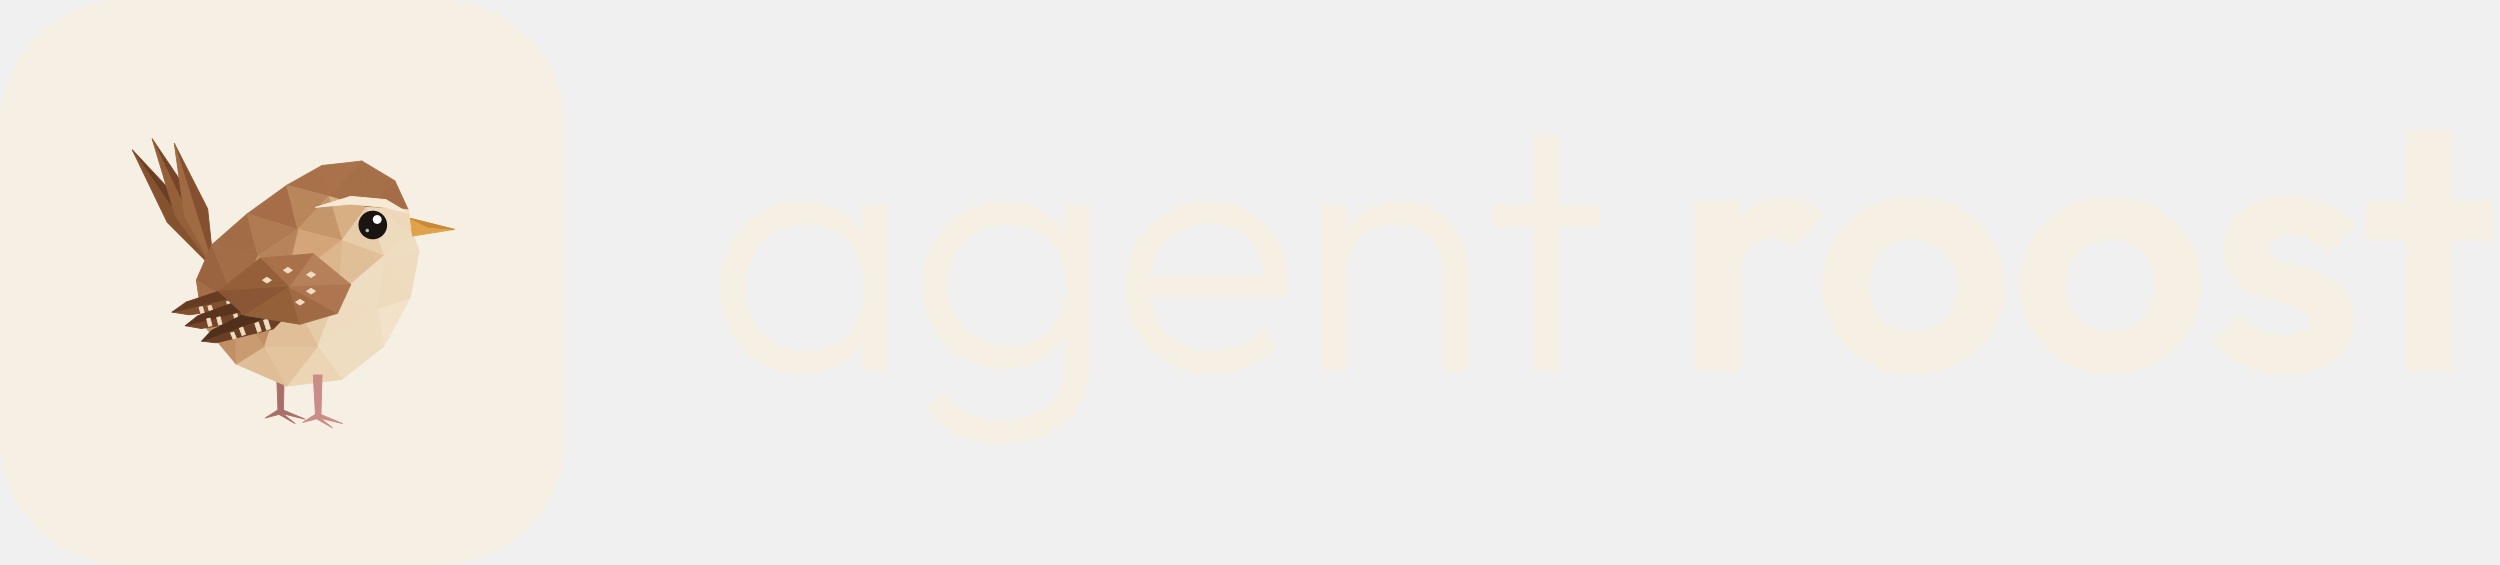
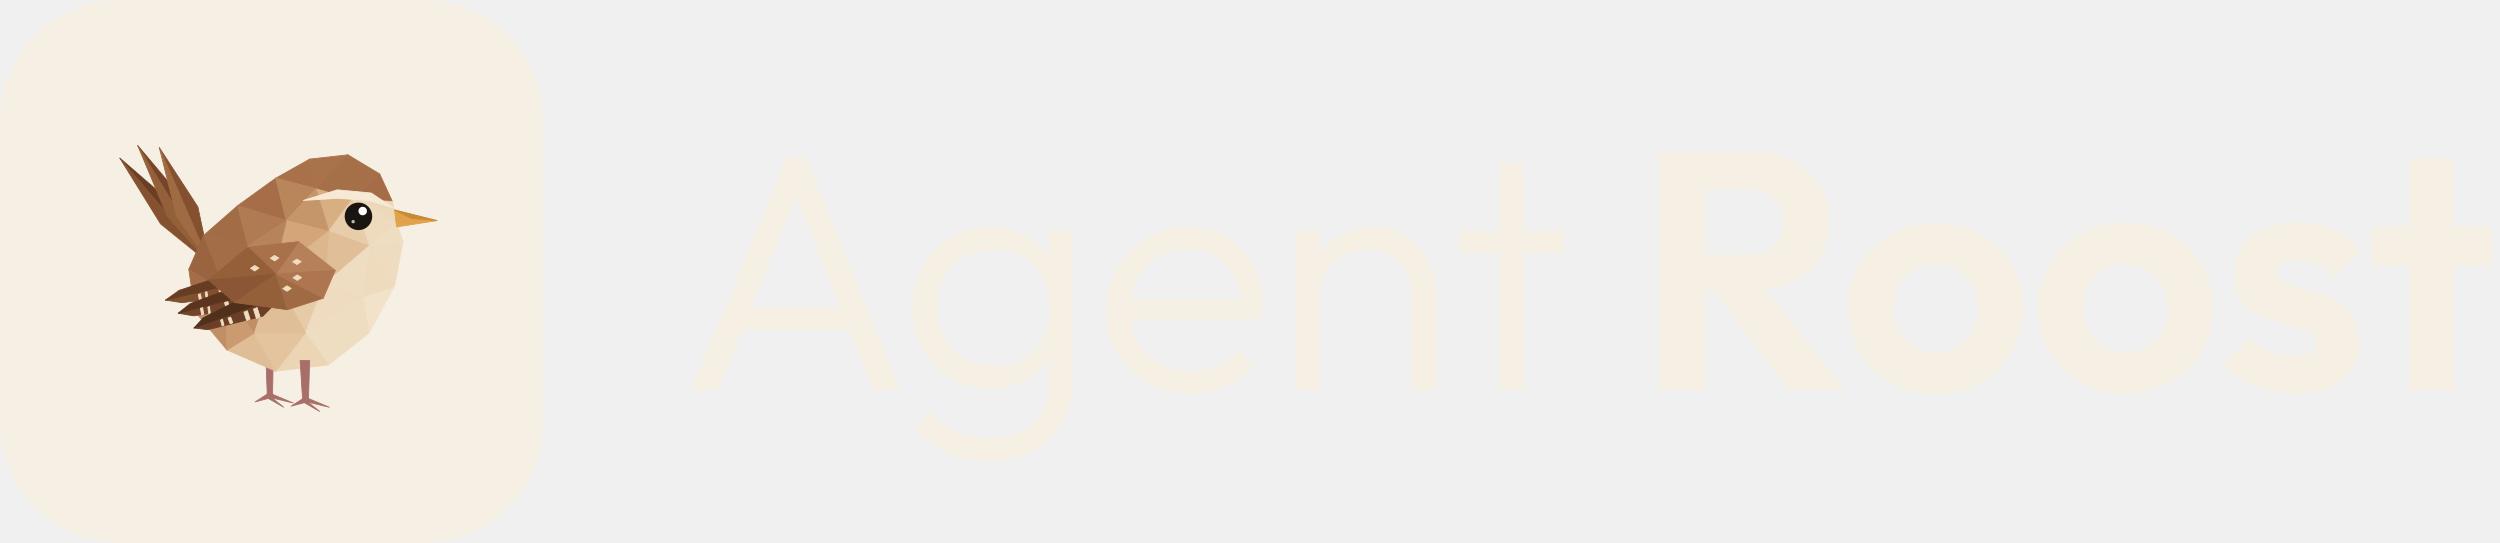
- <svg xmlns="http://www.w3.org/2000/svg" width="425" height="96" viewBox="0 0 425 96">
+ <svg xmlns="http://www.w3.org/2000/svg" width="442" height="96" viewBox="0 0 442 96">
  <defs />
  <g transform="translate(0 0)">
    <g>
      <g transform="scale(0.1875)">
        <defs>
          <clipPath id="icorner">
            <rect width="512" height="512" rx="113" />
          </clipPath>
        </defs>
        <g clip-path="url(#icorner)">
          <rect width="512" height="512" fill="#F6F0E4" />
-           <g>
-             <path id="path1" fill="#6a3e24" stroke="#6a3e24" stroke-width="0.8" stroke-linejoin="round" d="M 194 244 L 169.774 189.182 L 120 136 Z" />
-             <path id="path2" fill="#84522f" stroke="#84522f" stroke-width="0.8" stroke-linejoin="round" d="M 194 244 L 120 136 L 151.626 201.618 Z" />
-             <path id="path3" fill="#764529" stroke="#764529" stroke-width="0.8" stroke-linejoin="round" d="M 194 244 L 178.738 186.184 L 138 126 Z" />
-             <path id="path4" fill="#93603a" stroke="#93603a" stroke-width="0.8" stroke-linejoin="round" d="M 194 244 L 138 126 L 158.862 195.616 Z" />
-             <path id="path5" fill="#84502f" stroke="#84502f" stroke-width="0.8" stroke-linejoin="round" d="M 194 244 L 188.289 189.388 L 158 130 Z" />
-             <path id="path6" fill="#a06a42" stroke="#a06a42" stroke-width="0.8" stroke-linejoin="round" d="M 194 244 L 158 130 L 167.311 196.012 Z" />
-             <path id="path7" fill="#a86f69" stroke="#a86f69" stroke-width="0.8" stroke-linejoin="round" d="M 250 318 L 258 318 L 257 372 L 252 372 Z" />
-             <path id="path8" fill="#a86f69" stroke="#a86f69" stroke-width="0.8" stroke-linejoin="round" d="M 252.5 370 L 276.5 380 L 255.5 375 Z" />
-             <path id="path9" fill="#a86f69" stroke="#a86f69" stroke-width="0.8" stroke-linejoin="round" d="M 252.5 372 L 267.5 384 L 253.5 376 Z" />
-             <path id="path10" fill="#a86f69" stroke="#a86f69" stroke-width="0.8" stroke-linejoin="round" d="M 254.5 370 L 240.5 379 L 255.5 375 Z" />
-             <path id="path11" fill="#a46d47" stroke="#a46d47" stroke-width="0.8" stroke-linejoin="round" d="M 370 190 L 358 164 L 332 188 Z" />
-             <path id="path12" fill="#a56f48" stroke="#a56f48" stroke-width="0.8" stroke-linejoin="round" d="M 358 164 L 328 146 L 332 188 Z" />
-             <path id="path13" fill="#edd8b9" stroke="#edd8b9" stroke-width="0.8" stroke-linejoin="round" d="M 370 190 L 374 210 L 332 188 Z" />
-             <path id="path14" fill="#a9724b" stroke="#a9724b" stroke-width="0.8" stroke-linejoin="round" d="M 328 146 L 292 150 L 298 178 Z" />
-             <path id="path15" fill="#a56f48" stroke="#a56f48" stroke-width="0.8" stroke-linejoin="round" d="M 328 146 L 332 188 L 298 178 Z" />
-             <path id="path16" fill="#a8714a" stroke="#a8714a" stroke-width="0.8" stroke-linejoin="round" d="M 292 150 L 260 168 L 298 178 Z" />
-             <path id="path17" fill="#efdcc0" stroke="#efdcc0" stroke-width="0.8" stroke-linejoin="round" d="M 372 270 L 380 228 L 348 232 Z" />
-             <path id="path18" fill="#efddc1" stroke="#efddc1" stroke-width="0.8" stroke-linejoin="round" d="M 380 228 L 374 210 L 348 232 Z" />
-             <path id="path19" fill="#eedabc" stroke="#eedabc" stroke-width="0.8" stroke-linejoin="round" d="M 374 210 L 332 188 L 348 232 Z" />
-             <path id="path20" fill="#d8ae83" stroke="#d8ae83" stroke-width="0.8" stroke-linejoin="round" d="M 332 188 L 298 178 L 310 218 Z" />
-             <path id="path21" fill="#e8cdab" stroke="#e8cdab" stroke-width="0.8" stroke-linejoin="round" d="M 332 188 L 348 232 L 310 218 Z" />
-             <path id="path22" fill="#a56e48" stroke="#a56e48" stroke-width="0.8" stroke-linejoin="round" d="M 260 168 L 224 194 L 270 208 Z" />
-             <path id="path23" fill="#b9865c" stroke="#b9865c" stroke-width="0.8" stroke-linejoin="round" d="M 260 168 L 298 178 L 270 208 Z" />
-             <path id="path24" fill="#c6966b" stroke="#c6966b" stroke-width="0.8" stroke-linejoin="round" d="M 298 178 L 310 218 L 270 208 Z" />
-             <path id="path25" fill="#a26c46" stroke="#a26c46" stroke-width="0.8" stroke-linejoin="round" d="M 224 194 L 192 222 L 234 232 Z" />
-             <path id="path26" fill="#b07a52" stroke="#b07a52" stroke-width="0.8" stroke-linejoin="round" d="M 224 194 L 270 208 L 234 232 Z" />
-             <path id="path27" fill="#9a6440" stroke="#9a6440" stroke-width="0.8" stroke-linejoin="round" d="M 192 222 L 178 254 L 214 276 Z" />
-             <path id="path28" fill="#a36d47" stroke="#a36d47" stroke-width="0.8" stroke-linejoin="round" d="M 192 222 L 234 232 L 214 276 Z" />
-             <path id="path29" fill="#a36d47" stroke="#a36d47" stroke-width="0.8" stroke-linejoin="round" d="M 178 254 L 184 294 L 214 276 Z" />
-             <path id="path30" fill="#c18f65" stroke="#c18f65" stroke-width="0.8" stroke-linejoin="round" d="M 184 294 L 214 330 L 214 276 Z" />
-             <path id="path31" fill="#d3a578" stroke="#d3a578" stroke-width="0.8" stroke-linejoin="round" d="M 310 218 L 270 208 L 258 258 Z" />
-             <path id="path32" fill="#b7835a" stroke="#b7835a" stroke-width="0.8" stroke-linejoin="round" d="M 270 208 L 234 232 L 258 258 Z" />
-             <path id="path33" fill="#c19065" stroke="#c19065" stroke-width="0.8" stroke-linejoin="round" d="M 234 232 L 214 276 L 258 258 Z" />
-             <path id="path34" fill="#e0be98" stroke="#e0be98" stroke-width="0.8" stroke-linejoin="round" d="M 348 232 L 310 218 L 306 268 Z" />
-             <path id="path35" fill="#dcb68d" stroke="#dcb68d" stroke-width="0.8" stroke-linejoin="round" d="M 310 218 L 258 258 L 306 268 Z" />
-             <path id="path36" fill="#f2e2ca" stroke="#f2e2ca" stroke-width="0.8" stroke-linejoin="round" d="M 348 314 L 372 270 L 342 280 Z" />
-             <path id="path37" fill="#eedbbe" stroke="#eedbbe" stroke-width="0.8" stroke-linejoin="round" d="M 372 270 L 348 232 L 342 280 Z" />
-             <path id="path38" fill="#efddc1" stroke="#efddc1" stroke-width="0.8" stroke-linejoin="round" d="M 348 232 L 306 268 L 342 280 Z" />
-             <path id="path39" fill="#efddc1" stroke="#efddc1" stroke-width="0.8" stroke-linejoin="round" d="M 310 344 L 348 314 L 288 314 Z" />
-             <path id="path40" fill="#ebd5b4" stroke="#ebd5b4" stroke-width="0.8" stroke-linejoin="round" d="M 260 350 L 310 344 L 288 314 Z" />
-             <path id="path41" fill="#e6cba8" stroke="#e6cba8" stroke-width="0.8" stroke-linejoin="round" d="M 258 258 L 306 268 L 288 314 Z" />
-             <path id="path42" fill="#efdbbf" stroke="#efdbbf" stroke-width="0.8" stroke-linejoin="round" d="M 306 268 L 342 280 L 288 314 Z" />
-             <path id="path43" fill="#efddc2" stroke="#efddc2" stroke-width="0.8" stroke-linejoin="round" d="M 348 314 L 342 280 L 288 314 Z" />
-             <path id="path44" fill="#dfbd96" stroke="#dfbd96" stroke-width="0.8" stroke-linejoin="round" d="M 214 330 L 260 350 L 240 314 Z" />
-             <path id="path45" fill="#e3c49f" stroke="#e3c49f" stroke-width="0.8" stroke-linejoin="round" d="M 260 350 L 288 314 L 240 314 Z" />
-             <path id="path46" fill="#ca9b70" stroke="#ca9b70" stroke-width="0.8" stroke-linejoin="round" d="M 214 330 L 214 276 L 240 314 Z" />
-             <path id="path47" fill="#c18f65" stroke="#c18f65" stroke-width="0.8" stroke-linejoin="round" d="M 214 276 L 258 258 L 240 314 Z" />
-             <path id="path48" fill="#e0be98" stroke="#e0be98" stroke-width="0.8" stroke-linejoin="round" d="M 258 258 L 288 314 L 240 314 Z" />
-             <path id="path49" fill="#80502f" stroke="#80502f" stroke-width="0.8" stroke-linejoin="round" d="M 292 237 L 237.958 275.979 L 171.779 285.439 L 156 283 L 300 249 Z" />
-             <path id="path50" fill="#663c22" stroke="#663c22" stroke-width="0.8" stroke-linejoin="round" d="M 300 249 L 156 283 L 169.021 273.761 L 232.442 252.621 L 308 261 Z" />
-             <path id="path51" fill="#f0dcc0" stroke="#f0dcc0" stroke-width="0.8" stroke-linejoin="round" d="M 241.03 280.185 L 239.422 273.372 L 236.308 274.108 L 237.916 280.92 Z" />
-             <path id="path52" fill="#f0dcc0" stroke="#f0dcc0" stroke-width="0.8" stroke-linejoin="round" d="M 217.11 277.305 L 215.502 270.492 L 212.388 271.228 L 213.996 278.04 Z" />
-             <path id="path53" fill="#f0dcc0" stroke="#f0dcc0" stroke-width="0.8" stroke-linejoin="round" d="M 210.19 279.425 L 208.582 272.612 L 205.467 273.348 L 207.076 280.16 Z" />
-             <path id="Path-copy-4" fill="#f0dcc0" stroke="#f0dcc0" stroke-width="0.8" stroke-linejoin="round" d="M 193.19 282.56 L 191.582 277 L 188.467 277.6 L 190.076 283.16 Z" />
-             <path id="Path-copy-5" fill="#f0dcc0" stroke="#f0dcc0" stroke-width="0.8" stroke-linejoin="round" d="M 185.19 283.56 L 183.582 278 L 180.467 278.6 L 182.076 284.16 Z" />
-             <path id="path54" fill="#74452a" stroke="#74452a" stroke-width="0.8" stroke-linejoin="round" d="M 290.116 251.324 L 242.116 288.601 L 182.467 297.823 L 168.044 295.354 L 297.259 261.953 Z" />
-             <path id="path55" fill="#5a341d" stroke="#5a341d" stroke-width="0.8" stroke-linejoin="round" d="M 297.259 261.953 L 168.044 295.354 L 179.464 286.205 L 236.109 265.365 L 304.402 272.582 Z" />
-             <path id="path56" fill="#f0dcc0" stroke="#f0dcc0" stroke-width="0.8" stroke-linejoin="round" d="M 245.393 291.977 L 243.085 285.369 L 240.064 286.424 L 242.372 293.032 Z" />
-             <path id="path57" fill="#f0dcc0" stroke="#f0dcc0" stroke-width="0.8" stroke-linejoin="round" d="M 224.713 288.897 L 222.405 282.289 L 219.384 283.344 L 221.692 289.952 Z" />
-             <path id="path58" fill="#f0dcc0" stroke="#f0dcc0" stroke-width="0.8" stroke-linejoin="round" d="M 216.59 291.182 L 214.838 284.405 L 211.74 285.206 L 213.492 291.983 Z" />
-             <path id="Path-copy-2" fill="#f0dcc0" stroke="#f0dcc0" stroke-width="0.8" stroke-linejoin="round" d="M 201.31 293.925 L 199.558 287.147 L 196.46 287.948 L 198.212 294.725 Z" />
-             <path id="Path-copy-3" fill="#f0dcc0" stroke="#f0dcc0" stroke-width="0.8" stroke-linejoin="round" d="M 192.176 295.171 L 190.424 288.394 L 187.325 289.195 L 189.077 295.972 Z" />
-             <path id="path59" fill="#6a3f25" stroke="#6a3f25" stroke-width="0.8" stroke-linejoin="round" d="M 285.238 259.665 L 247.739 298.188 L 195.997 310.842 L 182.887 309.275 L 293.263 268.643 Z" />
-             <path id="path60" fill="#50301b" stroke="#50301b" stroke-width="0.8" stroke-linejoin="round" d="M 293.263 268.643 L 182.887 309.275 L 191.852 299.581 L 239.448 275.666 L 301.288 277.62 Z" />
-             <path id="path61" fill="#f0dcc0" stroke="#f0dcc0" stroke-width="0.8" stroke-linejoin="round" d="M 245.222 297.855 L 242.447 289 L 239 290.49 L 241.775 299.345 Z" />
-             <path id="path62" fill="#f0dcc0" stroke="#f0dcc0" stroke-width="0.8" stroke-linejoin="round" d="M 236.834 299.956 L 234.232 292 L 231 293.339 L 233.603 301.295 Z" />
-             <path id="path63" fill="#f0dcc0" stroke="#f0dcc0" stroke-width="0.8" stroke-linejoin="round" d="M 222.506 303.108 L 220.088 296.539 L 217.085 297.645 L 219.503 304.214 Z" />
-             <path id="Path-copy" fill="#f0dcc0" stroke="#f0dcc0" stroke-width="0.8" stroke-linejoin="round" d="M 214.209 306.472 L 211.885 301 L 209 301.921 L 211.323 307.393 Z" />
-             <path id="path64" fill="#b5805a" stroke="#b5805a" stroke-width="0.8" stroke-linejoin="round" d="M 318 258 L 284 230 L 262 260 Z" />
-             <path id="path65" fill="#a8714a" stroke="#a8714a" stroke-width="0.8" stroke-linejoin="round" d="M 284 230 L 236 234 L 262 260 Z" />
-             <path id="path66" fill="#956039" stroke="#956039" stroke-width="0.8" stroke-linejoin="round" d="M 236 234 L 198 264 L 262 260 Z" />
-             <path id="path67" fill="#8a5636" stroke="#8a5636" stroke-width="0.8" stroke-linejoin="round" d="M 198 264 L 222 286 L 262 260 Z" />
-             <path id="path68" fill="#94603a" stroke="#94603a" stroke-width="0.8" stroke-linejoin="round" d="M 222 286 L 272 294 L 262 260 Z" />
-             <path id="path69" fill="#a06a44" stroke="#a06a44" stroke-width="0.8" stroke-linejoin="round" d="M 272 294 L 306 284 L 262 260 Z" />
-             <path id="path70" fill="#ad7650" stroke="#ad7650" stroke-width="0.8" stroke-linejoin="round" d="M 306 284 L 318 258 L 262 260 Z" />
-             <path id="path71" fill="#f0dcc0" stroke="#f0dcc0" stroke-width="0.8" stroke-linejoin="round" d="M 268 274 L 272 271.4 L 276 274 L 272 276.6 Z" />
-             <path id="path72" fill="#f0dcc0" stroke="#f0dcc0" stroke-width="0.8" stroke-linejoin="round" d="M 278 264 L 282 261.4 L 286 264 L 282 266.6 Z" />
-             <path id="path73" fill="#f0dcc0" stroke="#f0dcc0" stroke-width="0.8" stroke-linejoin="round" d="M 278 249 L 282 246.4 L 286 249 L 282 251.6 Z" />
-             <path id="path74" fill="#f0dcc0" stroke="#f0dcc0" stroke-width="0.8" stroke-linejoin="round" d="M 257 245 L 261 242.4 L 265 245 L 261 247.6 Z" />
-             <path id="path75" fill="#f0dcc0" stroke="#f0dcc0" stroke-width="0.8" stroke-linejoin="round" d="M 238 254 L 242 251.4 L 246 254 L 242 256.6 Z" />
-             <path id="path76" fill="#e0a24a" stroke="#e0a24a" stroke-width="0.8" stroke-linejoin="round" d="M 372 198 L 412 208 L 374 214 Z" />
-             <path id="path77" fill="#c98a38" stroke="#c98a38" stroke-width="0.8" stroke-linejoin="round" d="M 372 198 L 412 208 L 388 206 Z" />
-             <path id="path78" fill="#f6ead6" stroke="#f6ead6" stroke-width="0.8" stroke-linejoin="round" d="M 370 193 L 350 181 L 318 178 L 286 188 L 318 185 L 348 188 Z" />
-             <path id="path79" fill="#1b1512" stroke="none" d="M 351 204 C 351 211.18 345.18 217 338 217 C 330.82 217 325 211.18 325 204 C 325 196.82 330.82 191 338 191 C 345.18 191 351 196.82 351 204 Z" />
-             <path id="path80" fill="#ffffff" stroke="none" d="M 346 199 C 346 201.209 344.209 203 342 203 C 339.791 203 338 201.209 338 199 C 338 196.791 339.791 195 342 195 C 344.209 195 346 196.791 346 199 Z" />
-             <path id="path81" fill="#ffffff" stroke="none" opacity="0.7" d="M 334.6 209 C 334.6 209.884 333.884 210.6 333 210.6 C 332.116 210.6 331.4 209.884 331.4 209 C 331.4 208.116 332.116 207.4 333 207.4 C 333.884 207.4 334.6 208.116 334.6 209 Z" />
-             <path id="path82" fill="#c98c86" stroke="#c98c86" stroke-width="0.8" stroke-linejoin="round" d="M 284 340 L 292 340 L 291 376 L 286 376 Z" />
-             <path id="path83" fill="#c98c86" stroke="#c98c86" stroke-width="0.8" stroke-linejoin="round" d="M 286.5 374 L 310.5 384 L 289.5 379 Z" />
-             <path id="path84" fill="#c98c86" stroke="#c98c86" stroke-width="0.8" stroke-linejoin="round" d="M 286.5 376 L 301.5 388 L 287.5 380 Z" />
-             <path id="path85" fill="#c98c86" stroke="#c98c86" stroke-width="0.8" stroke-linejoin="round" d="M 288.5 374 L 274.5 383 L 289.5 379 Z" />
+           <g id="Group">
+             <g id="g1">
+               <path id="path1" fill="#6a3e24" stroke="#6a3e24" stroke-width="0.8" stroke-linejoin="round" d="M 197.992 248.788 L 168.143 196.818 L 113.058 149.157 Z" />
+               <path id="path2" fill="#84522f" stroke="#84522f" stroke-width="0.8" stroke-linejoin="round" d="M 197.992 248.788 L 113.058 149.157 L 151.401 211.09 Z" />
+               <path id="path3" fill="#764529" stroke="#764529" stroke-width="0.8" stroke-linejoin="round" d="M 197.992 248.788 L 176.742 192.894 L 129.909 137.322 Z" />
+               <path id="path4" fill="#93603a" stroke="#93603a" stroke-width="0.8" stroke-linejoin="round" d="M 197.992 248.788 L 129.909 137.322 L 157.967 204.362 Z" />
+               <path id="path5" fill="#84502f" stroke="#84502f" stroke-width="0.8" stroke-linejoin="round" d="M 197.992 248.788 L 186.577 195.077 L 150.218 139.199 Z" />
+               <path id="path6" fill="#a06a42" stroke="#a06a42" stroke-width="0.8" stroke-linejoin="round" d="M 197.992 248.788 L 150.218 139.199 L 166.41 203.869 Z" />
+             </g>
+             <g id="g2">
+               <path id="path7" fill="#a86f69" stroke="#a86f69" stroke-width="0.8" stroke-linejoin="round" d="M 250 318 L 258 318 L 257 372 L 252 372 Z" />
+               <path id="path8" fill="#a86f69" stroke="#a86f69" stroke-width="0.8" stroke-linejoin="round" d="M 252.5 370 L 276.5 380 L 255.5 375 Z" />
+               <path id="path9" fill="#a86f69" stroke="#a86f69" stroke-width="0.8" stroke-linejoin="round" d="M 252.5 372 L 267.5 384 L 253.5 376 Z" />
+               <path id="path10" fill="#a86f69" stroke="#a86f69" stroke-width="0.8" stroke-linejoin="round" d="M 254.5 370 L 240.5 379 L 255.5 375 Z" />
+             </g>
+             <g id="g3">
+               <path id="path11" fill="#a46d47" stroke="#a46d47" stroke-width="0.8" stroke-linejoin="round" d="M 370 190 L 358 164 L 332 188 Z" />
+               <path id="path12" fill="#a56f48" stroke="#a56f48" stroke-width="0.8" stroke-linejoin="round" d="M 358 164 L 328 146 L 332 188 Z" />
+               <path id="path13" fill="#edd8b9" stroke="#edd8b9" stroke-width="0.8" stroke-linejoin="round" d="M 370 190 L 374 210 L 332 188 Z" />
+               <path id="path14" fill="#a9724b" stroke="#a9724b" stroke-width="0.8" stroke-linejoin="round" d="M 328 146 L 292 150 L 298 178 Z" />
+               <path id="path15" fill="#a56f48" stroke="#a56f48" stroke-width="0.8" stroke-linejoin="round" d="M 328 146 L 332 188 L 298 178 Z" />
+               <path id="path16" fill="#a8714a" stroke="#a8714a" stroke-width="0.8" stroke-linejoin="round" d="M 292 150 L 260 168 L 298 178 Z" />
+               <path id="path17" fill="#efdcc0" stroke="#efdcc0" stroke-width="0.8" stroke-linejoin="round" d="M 372 270 L 380 228 L 348 232 Z" />
+               <path id="path18" fill="#efddc1" stroke="#efddc1" stroke-width="0.8" stroke-linejoin="round" d="M 380 228 L 374 210 L 348 232 Z" />
+               <path id="path19" fill="#eedabc" stroke="#eedabc" stroke-width="0.8" stroke-linejoin="round" d="M 374 210 L 332 188 L 348 232 Z" />
+               <path id="path20" fill="#d8ae83" stroke="#d8ae83" stroke-width="0.8" stroke-linejoin="round" d="M 332 188 L 298 178 L 310 218 Z" />
+               <path id="path21" fill="#e8cdab" stroke="#e8cdab" stroke-width="0.8" stroke-linejoin="round" d="M 332 188 L 348 232 L 310 218 Z" />
+               <path id="path22" fill="#a56e48" stroke="#a56e48" stroke-width="0.8" stroke-linejoin="round" d="M 260 168 L 224 194 L 270 208 Z" />
+               <path id="path23" fill="#b9865c" stroke="#b9865c" stroke-width="0.8" stroke-linejoin="round" d="M 260 168 L 298 178 L 270 208 Z" />
+               <path id="path24" fill="#c6966b" stroke="#c6966b" stroke-width="0.8" stroke-linejoin="round" d="M 298 178 L 310 218 L 270 208 Z" />
+               <path id="path25" fill="#a26c46" stroke="#a26c46" stroke-width="0.8" stroke-linejoin="round" d="M 224 194 L 192 222 L 234 232 Z" />
+               <path id="path26" fill="#b07a52" stroke="#b07a52" stroke-width="0.8" stroke-linejoin="round" d="M 224 194 L 270 208 L 234 232 Z" />
+               <path id="path27" fill="#9a6440" stroke="#9a6440" stroke-width="0.8" stroke-linejoin="round" d="M 192 222 L 178 254 L 214 276 Z" />
+               <path id="path28" fill="#a36d47" stroke="#a36d47" stroke-width="0.8" stroke-linejoin="round" d="M 192 222 L 234 232 L 214 276 Z" />
+               <path id="path29" fill="#a36d47" stroke="#a36d47" stroke-width="0.8" stroke-linejoin="round" d="M 178 254 L 184 294 L 214 276 Z" />
+               <path id="path30" fill="#c18f65" stroke="#c18f65" stroke-width="0.8" stroke-linejoin="round" d="M 184 294 L 214 330 L 214 276 Z" />
+               <path id="path31" fill="#d3a578" stroke="#d3a578" stroke-width="0.8" stroke-linejoin="round" d="M 310 218 L 270 208 L 258 258 Z" />
+               <path id="path32" fill="#b7835a" stroke="#b7835a" stroke-width="0.8" stroke-linejoin="round" d="M 270 208 L 234 232 L 258 258 Z" />
+               <path id="path33" fill="#c19065" stroke="#c19065" stroke-width="0.8" stroke-linejoin="round" d="M 234 232 L 214 276 L 258 258 Z" />
+               <path id="path34" fill="#e0be98" stroke="#e0be98" stroke-width="0.8" stroke-linejoin="round" d="M 348 232 L 310 218 L 306 268 Z" />
+               <path id="path35" fill="#dcb68d" stroke="#dcb68d" stroke-width="0.8" stroke-linejoin="round" d="M 310 218 L 258 258 L 306 268 Z" />
+               <path id="path36" fill="#f2e2ca" stroke="#f2e2ca" stroke-width="0.8" stroke-linejoin="round" d="M 348 314 L 372 270 L 342 280 Z" />
+               <path id="path37" fill="#eedbbe" stroke="#eedbbe" stroke-width="0.8" stroke-linejoin="round" d="M 372 270 L 348 232 L 342 280 Z" />
+               <path id="path38" fill="#efddc1" stroke="#efddc1" stroke-width="0.8" stroke-linejoin="round" d="M 348 232 L 306 268 L 342 280 Z" />
+               <path id="path39" fill="#efddc1" stroke="#efddc1" stroke-width="0.8" stroke-linejoin="round" d="M 310 344 L 348 314 L 288 314 Z" />
+               <path id="path40" fill="#ebd5b4" stroke="#ebd5b4" stroke-width="0.8" stroke-linejoin="round" d="M 260 350 L 310 344 L 288 314 Z" />
+               <path id="path41" fill="#e6cba8" stroke="#e6cba8" stroke-width="0.8" stroke-linejoin="round" d="M 258 258 L 306 268 L 288 314 Z" />
+               <path id="path42" fill="#efdbbf" stroke="#efdbbf" stroke-width="0.8" stroke-linejoin="round" d="M 306 268 L 342 280 L 288 314 Z" />
+               <path id="path43" fill="#efddc2" stroke="#efddc2" stroke-width="0.8" stroke-linejoin="round" d="M 348 314 L 342 280 L 288 314 Z" />
+               <path id="path44" fill="#dfbd96" stroke="#dfbd96" stroke-width="0.8" stroke-linejoin="round" d="M 214 330 L 260 350 L 240 314 Z" />
+               <path id="path45" fill="#e3c49f" stroke="#e3c49f" stroke-width="0.8" stroke-linejoin="round" d="M 260 350 L 288 314 L 240 314 Z" />
+               <path id="path46" fill="#ca9b70" stroke="#ca9b70" stroke-width="0.8" stroke-linejoin="round" d="M 214 330 L 214 276 L 240 314 Z" />
+               <path id="path47" fill="#c18f65" stroke="#c18f65" stroke-width="0.8" stroke-linejoin="round" d="M 214 276 L 258 258 L 240 314 Z" />
+               <path id="path48" fill="#e0be98" stroke="#e0be98" stroke-width="0.8" stroke-linejoin="round" d="M 258 258 L 288 314 L 240 314 Z" />
+             </g>
+             <g id="g4">
+               <path id="path49" fill="#80502f" stroke="#80502f" stroke-width="0.8" stroke-linejoin="round" d="M 292 237 L 237.958 275.979 L 171.779 285.439 L 156 283 L 300 249 Z" />
+               <path id="path50" fill="#663c22" stroke="#663c22" stroke-width="0.8" stroke-linejoin="round" d="M 300 249 L 156 283 L 169.021 273.761 L 232.442 252.621 L 308 261 Z" />
+               <path id="path53" fill="#f0dcc0" stroke="#f0dcc0" stroke-width="0.8" stroke-linejoin="round" d="M 211.19 279.425 L 209.582 272.612 L 206.467 273.348 L 208.076 280.16 Z" />
+               <path id="Path-copy-4" fill="#f0dcc0" stroke="#f0dcc0" stroke-width="0.8" stroke-linejoin="round" d="M 196 280.56 L 195.137 275 L 193.467 275.6 L 194.33 281.16 Z" />
+               <path id="Path-copy-5" fill="#f0dcc0" stroke="#f0dcc0" stroke-width="0.8" stroke-linejoin="round" d="M 190 282.56 L 188.978 277 L 187 277.6 L 188.022 283.16 Z" />
+               <path id="path54" fill="#74452a" stroke="#74452a" stroke-width="0.8" stroke-linejoin="round" d="M 290.116 251.324 L 242.116 288.601 L 182.467 297.823 L 168.044 295.354 L 297.259 261.953 Z" />
+               <path id="path55" fill="#5a341d" stroke="#5a341d" stroke-width="0.8" stroke-linejoin="round" d="M 297.259 261.953 L 168.044 295.354 L 179.464 286.205 L 236.109 265.365 L 304.402 272.582 Z" />
+               <path id="path58" fill="#f0dcc0" stroke="#f0dcc0" stroke-width="0.8" stroke-linejoin="round" d="M 216.59 291.182 L 214.838 284.405 L 211.74 285.206 L 213.492 291.983 Z" />
+               <path id="Path-copy-2" fill="#f0dcc0" stroke="#f0dcc0" stroke-width="0.8" stroke-linejoin="round" d="M 198.31 295.015 L 197.476 289 L 196 289.711 L 196.835 295.725 Z" />
+               <path id="Path-copy-3" fill="#f0dcc0" stroke="#f0dcc0" stroke-width="0.8" stroke-linejoin="round" d="M 192.176 296.235 L 191.028 290 L 189 290.737 L 190.147 296.972 Z" />
+               <path id="path59" fill="#6a3f25" stroke="#6a3f25" stroke-width="0.8" stroke-linejoin="round" d="M 285.238 259.665 L 247.739 298.188 L 195.997 310.842 L 182.887 309.275 L 293.263 268.643 Z" />
+               <path id="path60" fill="#50301b" stroke="#50301b" stroke-width="0.8" stroke-linejoin="round" d="M 293.263 268.643 L 182.887 309.275 L 191.852 299.581 L 239.448 275.666 L 301.288 277.62 Z" />
+               <path id="path61" fill="#f0dcc0" stroke="#f0dcc0" stroke-width="0.8" stroke-linejoin="round" d="M 245.222 298.855 L 242.447 290 L 239 291.49 L 241.775 300.345 Z" />
+               <path id="path62" fill="#f0dcc0" stroke="#f0dcc0" stroke-width="0.8" stroke-linejoin="round" d="M 235.834 300.956 L 233.232 293 L 230 294.339 L 232.603 302.295 Z" />
+               <path id="path63" fill="#f0dcc0" stroke="#f0dcc0" stroke-width="0.8" stroke-linejoin="round" d="M 219.506 304.319 L 217.496 299 L 215 299.895 L 217.01 305.214 Z" />
+               <path id="Path-copy" fill="#f0dcc0" stroke="#f0dcc0" stroke-width="0.8" stroke-linejoin="round" d="M 211.209 306.472 L 209.777 301 L 208 301.921 L 209.431 307.393 Z" />
+             </g>
+             <g id="g5">
+               <path id="path64" fill="#b5805a" stroke="#b5805a" stroke-width="0.798" stroke-linejoin="round" d="M 316.098 254.913 L 281.458 227.867 L 260.293 258.361 Z" />
+               <path id="path65" fill="#a8714a" stroke="#a8714a" stroke-width="0.798" stroke-linejoin="round" d="M 281.458 227.867 L 233.684 233.102 L 260.293 258.361 Z" />
+               <path id="path66" fill="#956039" stroke="#956039" stroke-width="0.798" stroke-linejoin="round" d="M 233.684 233.102 L 196.559 264.012 L 260.293 258.361 Z" />
+               <path id="path67" fill="#8a5636" stroke="#8a5636" stroke-width="0.798" stroke-linejoin="round" d="M 196.559 264.012 L 221.069 285.333 L 260.293 258.361 Z" />
+               <path id="path68" fill="#94603a" stroke="#94603a" stroke-width="0.798" stroke-linejoin="round" d="M 221.069 285.333 L 271.15 292.015 L 260.293 258.361 Z" />
+               <path id="path69" fill="#a06a44" stroke="#a06a44" stroke-width="0.798" stroke-linejoin="round" d="M 271.15 292.015 L 304.804 281.159 L 260.293 258.361 Z" />
+               <path id="path70" fill="#ad7650" stroke="#ad7650" stroke-width="0.798" stroke-linejoin="round" d="M 304.804 281.159 L 316.098 254.913 L 260.293 258.361 Z" />
+               <path id="path71" fill="#f0dcc0" stroke="#f0dcc0" stroke-width="0.798" stroke-linejoin="round" d="M 266.641 272.17 L 270.563 269.473 L 274.62 271.962 L 270.698 274.66 Z" />
+               <path id="path72" fill="#f0dcc0" stroke="#f0dcc0" stroke-width="0.798" stroke-linejoin="round" d="M 276.356 261.936 L 280.278 259.239 L 284.336 261.728 L 280.413 264.426 Z" />
+               <path id="path73" fill="#f0dcc0" stroke="#f0dcc0" stroke-width="0.798" stroke-linejoin="round" d="M 275.967 246.974 L 279.889 244.277 L 283.946 246.767 L 280.024 249.464 Z" />
+               <path id="path74" fill="#f0dcc0" stroke="#f0dcc0" stroke-width="0.798" stroke-linejoin="round" d="M 254.916 243.529 L 258.839 240.832 L 262.896 243.322 L 258.974 246.019 Z" />
+               <path id="path75" fill="#f0dcc0" stroke="#f0dcc0" stroke-width="0.798" stroke-linejoin="round" d="M 236.198 252.999 L 240.121 250.302 L 244.178 252.792 L 240.255 255.489 Z" />
+             </g>
+             <g id="g6">
+               <path id="path76" fill="#e0a24a" stroke="#e0a24a" stroke-width="0.8" stroke-linejoin="round" d="M 372 198 L 412 208 L 374 214 Z" />
+               <path id="path77" fill="#c98a38" stroke="#c98a38" stroke-width="0.8" stroke-linejoin="round" d="M 372 198 L 412 208 L 388 206 Z" />
+             </g>
+             <path id="path78" fill="#f6ead6" stroke="#f6ead6" stroke-width="0.8" stroke-linejoin="round" d="M 371 196 L 350 182 L 318 179 L 286 189 L 318 187 L 348 189 Z" />
+             <g id="g7">
+               <path id="path79" fill="#1b1512" stroke="none" d="M 351 204 C 351 211.18 345.18 217 338 217 C 330.82 217 325 211.18 325 204 C 325 196.82 330.82 191 338 191 C 345.18 191 351 196.82 351 204 Z" />
+               <path id="path80" fill="#ffffff" stroke="none" d="M 346 199 C 346 201.209 344.209 203 342 203 C 339.791 203 338 201.209 338 199 C 338 196.791 339.791 195 342 195 C 344.209 195 346 196.791 346 199 Z" />
+               <path id="path81" fill="#ffffff" stroke="none" opacity="0.7" d="M 334.6 209 C 334.6 209.884 333.884 210.6 333 210.6 C 332.116 210.6 331.4 209.884 331.4 209 C 331.4 208.116 332.116 207.4 333 207.4 C 333.884 207.4 334.6 208.116 334.6 209 Z" />
+             </g>
+             <g id="Group-copy">
+               <path id="path51" fill="#a86f69" stroke="#a86f69" stroke-width="0.8" stroke-linejoin="round" d="M 283 340 L 292 340 L 290.875 376 L 285.25 376 Z" />
+               <path id="path52" fill="#a86f69" stroke="#a86f69" stroke-width="0.8" stroke-linejoin="round" d="M 286.5 374 L 310.5 384 L 289.5 379 Z" />
+               <path id="path56" fill="#a86f69" stroke="#a86f69" stroke-width="0.8" stroke-linejoin="round" d="M 286.5 376 L 301.5 388 L 287.5 380 Z" />
+               <path id="path57" fill="#a86f69" stroke="#a86f69" stroke-width="0.8" stroke-linejoin="round" d="M 288.5 374 L 274.5 383 L 289.5 379 Z" />
+             </g>
          </g>
        </g>
      </g>
    </g>
-     <path d="M136.47 63.6Q132.48 63.6 129.3 61.665Q126.12 59.73 124.275 56.415Q122.43 53.1 122.43 48.96Q122.43 44.79 124.275 41.46Q126.12 38.13 129.285 36.165Q132.45 34.2 136.41 34.2Q139.65 34.2 142.2 35.49Q144.75 36.78 146.355 39.09Q147.96 41.4 148.29 44.46V53.31Q147.93 56.37 146.34 58.695Q144.75 61.02 142.215 62.31Q139.68 63.6 136.47 63.6ZM137.13 59.61Q141.54 59.61 144.195 56.655Q146.85 53.7 146.85 48.93Q146.85 45.72 145.635 43.305Q144.42 40.89 142.215 39.54Q140.01 38.19 137.07 38.19Q134.07 38.19 131.76 39.57Q129.45 40.95 128.115 43.365Q126.78 45.78 126.78 48.9Q126.78 52.02 128.115 54.435Q129.45 56.85 131.79 58.23Q134.13 59.61 137.13 59.61ZM146.61 63.0V55.44L147.45 48.51L146.61 41.7V34.8H150.84V63.0Z M170.4 75.48Q166.14 75.48 162.81 73.905Q159.48 72.33 157.44 69.42L160.17 66.69Q161.85 68.94 164.43 70.2Q167.01 71.46 170.49 71.46Q175.32 71.46 178.155 68.88Q180.99 66.3 180.99 61.89V54.84L181.83 48.42L180.99 42.06V34.8H185.22V61.89Q185.22 65.97 183.36 69.015Q181.5 72.06 178.155 73.77Q174.81 75.48 170.4 75.48ZM170.7 62.7Q166.77 62.7 163.65 60.84Q160.53 58.98 158.73 55.74Q156.93 52.5 156.93 48.42Q156.93 44.37 158.715 41.16Q160.5 37.95 163.62 36.075Q166.74 34.2 170.64 34.2Q173.94 34.2 176.535 35.475Q179.13 36.75 180.735 39.045Q182.34 41.34 182.67 44.46V52.47Q182.31 55.53 180.69 57.84Q179.07 60.15 176.505 61.425Q173.94 62.7 170.7 62.7ZM171.48 58.71Q174.39 58.71 176.595 57.435Q178.8 56.16 180.015 53.85Q181.23 51.54 181.23 48.45Q181.23 45.39 180.0 43.095Q178.77 40.8 176.565 39.495Q174.36 38.19 171.42 38.19Q168.45 38.19 166.155 39.495Q163.86 40.8 162.57 43.095Q161.28 45.39 161.28 48.42Q161.28 51.42 162.585 53.76Q163.89 56.1 166.185 57.405Q168.48 58.71 171.48 58.71Z M206.07 63.6Q201.84 63.6 198.48 61.68Q195.12 59.76 193.17 56.415Q191.22 53.07 191.22 48.87Q191.22 44.7 193.125 41.385Q195.03 38.07 198.33 36.135Q201.63 34.2 205.71 34.2Q209.58 34.2 212.55 35.955Q215.52 37.71 217.215 40.8Q218.91 43.89 218.91 47.88Q218.91 48.36 218.85 48.99Q218.79 49.62 218.64 50.46H194.19V46.89H216.33L214.83 48.18Q214.89 45.09 213.78 42.84Q212.67 40.59 210.6 39.345Q208.53 38.1 205.62 38.1Q202.56 38.1 200.265 39.435Q197.97 40.77 196.695 43.14Q195.42 45.51 195.42 48.72Q195.42 51.99 196.755 54.45Q198.09 56.91 200.52 58.275Q202.95 59.64 206.16 59.64Q208.71 59.64 210.87 58.71Q213.03 57.78 214.53 55.95L217.26 58.71Q215.28 61.05 212.355 62.325Q209.43 63.6 206.07 63.6Z M245.28 63.0V46.44Q245.28 42.75 243.075 40.44Q240.87 38.13 237.277 38.13Q234.832 38.13 232.961 39.195Q231.09 40.26 230.025 42.12Q228.96 43.98 228.96 46.41L227.04 45.33Q227.04 42.12 228.525 39.615Q230.01 37.11 232.587 35.655Q235.164 34.2 238.422 34.2Q241.68 34.2 244.185 35.775Q246.69 37.35 248.1 39.975Q249.51 42.6 249.51 45.72V63.0ZM224.73 63.0V34.8H228.96V63.0Z M260.79 63.0V22.92H265.02V63.0ZM253.68 38.61V34.8H272.1V38.61Z M288.06 63.0V34.02H295.95V63.0ZM295.95 46.995 292.875 44.925Q293.445 39.63 296.025 36.525Q298.605 33.42 303.435 33.42Q305.565 33.42 307.238 34.125Q308.91 34.83 310.26 36.36L305.37 42.03Q304.68 41.28 303.756 40.928Q302.832 40.575 301.62 40.575Q299.1 40.575 297.525 42.146Q295.95 43.717 295.95 46.995Z M325.26 63.63Q320.895 63.63 317.377 61.62Q313.86 59.61 311.805 56.16Q309.75 52.71 309.75 48.45Q309.75 44.19 311.798 40.8Q313.845 37.41 317.362 35.4Q320.88 33.39 325.245 33.39Q329.655 33.39 333.165 35.377Q336.675 37.365 338.73 40.778Q340.785 44.19 340.785 48.45Q340.785 52.71 338.737 56.16Q336.69 59.61 333.18 61.62Q329.67 63.63 325.26 63.63ZM325.245 56.28Q327.465 56.28 329.16 55.29Q330.855 54.3 331.793 52.523Q332.73 50.745 332.73 48.465Q332.73 46.185 331.763 44.453Q330.795 42.72 329.13 41.73Q327.465 40.74 325.245 40.74Q323.085 40.74 321.39 41.737Q319.695 42.735 318.75 44.468Q317.805 46.2 317.805 48.48Q317.805 50.745 318.75 52.523Q319.695 54.3 321.39 55.29Q323.085 56.28 325.245 56.28Z M358.8 63.63Q354.435 63.63 350.918 61.62Q347.4 59.61 345.345 56.16Q343.29 52.71 343.29 48.45Q343.29 44.19 345.337 40.8Q347.385 37.41 350.903 35.4Q354.42 33.39 358.785 33.39Q363.195 33.39 366.705 35.377Q370.215 37.365 372.27 40.778Q374.325 44.19 374.325 48.45Q374.325 52.71 372.278 56.16Q370.23 59.61 366.72 61.62Q363.21 63.63 358.8 63.63ZM358.785 56.28Q361.005 56.28 362.7 55.29Q364.395 54.3 365.333 52.523Q366.27 50.745 366.27 48.465Q366.27 46.185 365.303 44.453Q364.335 42.72 362.67 41.73Q361.005 40.74 358.785 40.74Q356.625 40.74 354.93 41.737Q353.235 42.735 352.29 44.468Q351.345 46.2 351.345 48.48Q351.345 50.745 352.29 52.523Q353.235 54.3 354.93 55.29Q356.625 56.28 358.785 56.28Z M388.725 63.675Q386.235 63.675 383.88 63.022Q381.525 62.37 379.538 61.177Q377.55 59.985 376.11 58.32L380.805 53.58Q382.29 55.245 384.255 56.108Q386.22 56.97 388.62 56.97Q390.54 56.97 391.538 56.407Q392.535 55.845 392.535 54.78Q392.535 53.58 391.478 52.935Q390.42 52.29 388.755 51.817Q387.09 51.345 385.245 50.797Q383.4 50.25 381.728 49.305Q380.055 48.36 379.005 46.703Q377.955 45.045 377.955 42.42Q377.955 39.645 379.32 37.612Q380.685 35.58 383.19 34.447Q385.695 33.315 389.13 33.315Q392.715 33.315 395.633 34.567Q398.55 35.82 400.44 38.325L395.73 43.065Q394.41 41.475 392.745 40.748Q391.08 40.02 389.205 40.02Q387.435 40.02 386.513 40.552Q385.59 41.085 385.59 42.06Q385.59 43.125 386.64 43.725Q387.69 44.325 389.355 44.775Q391.02 45.225 392.858 45.802Q394.695 46.38 396.36 47.392Q398.025 48.405 399.075 50.085Q400.125 51.765 400.125 54.45Q400.125 58.695 397.05 61.185Q393.975 63.675 388.725 63.675Z M409.02 63.0V21.99H416.91V63.0ZM402.27 40.92V34.02H423.66V40.92Z" fill="#F6F0E4" />
+     <path d="M122.22 69.0 139.11 27.72H142.41L159.18 69.0H154.41L139.86 32.55H141.57L126.9 69.0ZM129.93 58.26V54.39H151.53V58.26Z M174.78 81.48Q170.52 81.48 167.19 79.905Q163.86 78.33 161.82 75.42L164.55 72.69Q166.23 74.94 168.81 76.2Q171.39 77.46 174.87 77.46Q179.7 77.46 182.535 74.88Q185.37 72.3 185.37 67.89V60.84L186.21 54.42L185.37 48.06V40.8H189.6V67.89Q189.6 71.97 187.74 75.015Q185.88 78.06 182.535 79.77Q179.19 81.48 174.78 81.48ZM175.08 68.7Q171.15 68.7 168.03 66.84Q164.91 64.98 163.11 61.74Q161.31 58.5 161.31 54.42Q161.31 50.37 163.095 47.16Q164.88 43.95 168 42.075Q171.12 40.2 175.02 40.2Q178.32 40.2 180.915 41.475Q183.51 42.75 185.115 45.045Q186.72 47.34 187.05 50.46V58.47Q186.69 61.53 185.07 63.84Q183.45 66.15 180.885 67.425Q178.32 68.7 175.08 68.7ZM175.86 64.71Q178.77 64.71 180.975 63.435Q183.18 62.16 184.395 59.85Q185.61 57.54 185.61 54.45Q185.61 51.39 184.38 49.095Q183.15 46.8 180.945 45.495Q178.74 44.19 175.8 44.19Q172.83 44.19 170.535 45.495Q168.24 46.8 166.95 49.095Q165.66 51.39 165.66 54.42Q165.66 57.42 166.965 59.76Q168.27 62.1 170.565 63.405Q172.86 64.71 175.86 64.71Z M210.45 69.6Q206.22 69.6 202.86 67.68Q199.5 65.76 197.55 62.415Q195.6 59.07 195.6 54.87Q195.6 50.7 197.505 47.385Q199.41 44.07 202.71 42.135Q206.01 40.2 210.09 40.2Q213.96 40.2 216.93 41.955Q219.9 43.71 221.595 46.8Q223.29 49.89 223.29 53.88Q223.29 54.36 223.23 54.99Q223.17 55.62 223.02 56.46H198.57V52.89H220.71L219.21 54.18Q219.27 51.09 218.16 48.84Q217.05 46.59 214.98 45.345Q212.91 44.1 210 44.1Q206.94 44.1 204.645 45.435Q202.35 46.77 201.075 49.14Q199.8 51.51 199.8 54.72Q199.8 57.99 201.135 60.45Q202.47 62.91 204.9 64.275Q207.33 65.64 210.54 65.64Q213.09 65.64 215.25 64.71Q217.41 63.78 218.91 61.95L221.64 64.71Q219.66 67.05 216.735 68.325Q213.81 69.6 210.45 69.6Z M249.66 69.0V52.44Q249.66 48.75 247.455 46.44Q245.25 44.13 241.657 44.13Q239.212 44.13 237.341 45.195Q235.47 46.26 234.405 48.12Q233.34 49.98 233.34 52.41L231.42 51.33Q231.42 48.12 232.905 45.615Q234.39 43.11 236.967 41.655Q239.544 40.2 242.802 40.2Q246.06 40.2 248.565 41.775Q251.07 43.35 252.48 45.975Q253.89 48.6 253.89 51.72V69.0ZM229.11 69.0V40.8H233.34V69.0Z M265.17 69.0V28.92H269.4V69.0ZM258.06 44.61V40.8H276.48V44.61Z M299.28 51.375V45.03H309.06Q312.06 45.03 313.71 43.492Q315.36 41.955 315.36 39.255Q315.36 36.78 313.733 35.13Q312.105 33.48 309.105 33.48H299.28V26.82H309.81Q313.89 26.82 316.98 28.418Q320.07 30.015 321.788 32.782Q323.505 35.55 323.505 39.12Q323.505 42.825 321.78 45.57Q320.055 48.315 316.935 49.845Q313.815 51.375 309.66 51.375ZM293.295 69.0V26.82H301.47V69.0ZM316.335 69.0 302.4 50.76 309.915 48.42 326.265 69.0Z M342.24 69.63Q337.875 69.63 334.358 67.62Q330.84 65.61 328.785 62.16Q326.73 58.71 326.73 54.45Q326.73 50.19 328.778 46.8Q330.825 43.41 334.342 41.4Q337.86 39.39 342.225 39.39Q346.635 39.39 350.145 41.377Q353.655 43.365 355.71 46.778Q357.765 50.19 357.765 54.45Q357.765 58.71 355.717 62.16Q353.67 65.61 350.16 67.62Q346.65 69.63 342.24 69.63ZM342.225 62.28Q344.445 62.28 346.14 61.29Q347.835 60.3 348.773 58.523Q349.71 56.745 349.71 54.465Q349.71 52.185 348.743 50.453Q347.775 48.72 346.11 47.73Q344.445 46.74 342.225 46.74Q340.065 46.74 338.37 47.737Q336.675 48.735 335.73 50.468Q334.785 52.2 334.785 54.48Q334.785 56.745 335.73 58.523Q336.675 60.3 338.37 61.29Q340.065 62.28 342.225 62.28Z M375.78 69.63Q371.415 69.63 367.898 67.62Q364.38 65.61 362.325 62.16Q360.27 58.71 360.27 54.45Q360.27 50.19 362.317 46.8Q364.365 43.41 367.883 41.4Q371.4 39.39 375.765 39.39Q380.175 39.39 383.685 41.377Q387.195 43.365 389.25 46.778Q391.305 50.19 391.305 54.45Q391.305 58.71 389.258 62.16Q387.21 65.61 383.7 67.62Q380.19 69.63 375.78 69.63ZM375.765 62.28Q377.985 62.28 379.68 61.29Q381.375 60.3 382.313 58.523Q383.25 56.745 383.25 54.465Q383.25 52.185 382.283 50.453Q381.315 48.72 379.65 47.73Q377.985 46.74 375.765 46.74Q373.605 46.74 371.91 47.737Q370.215 48.735 369.27 50.468Q368.325 52.2 368.325 54.48Q368.325 56.745 369.27 58.523Q370.215 60.3 371.91 61.29Q373.605 62.28 375.765 62.28Z M405.705 69.675Q403.215 69.675 400.86 69.023Q398.505 68.37 396.518 67.178Q394.53 65.985 393.09 64.32L397.785 59.58Q399.27 61.245 401.235 62.108Q403.2 62.97 405.6 62.97Q407.52 62.97 408.518 62.407Q409.515 61.845 409.515 60.78Q409.515 59.58 408.458 58.935Q407.4 58.29 405.735 57.817Q404.07 57.345 402.225 56.797Q400.38 56.25 398.708 55.305Q397.035 54.36 395.985 52.703Q394.935 51.045 394.935 48.42Q394.935 45.645 396.3 43.612Q397.665 41.58 400.17 40.447Q402.675 39.315 406.11 39.315Q409.695 39.315 412.613 40.567Q415.53 41.82 417.42 44.325L412.71 49.065Q411.39 47.475 409.725 46.748Q408.06 46.02 406.185 46.02Q404.415 46.02 403.493 46.552Q402.57 47.085 402.57 48.06Q402.57 49.125 403.62 49.725Q404.67 50.325 406.335 50.775Q408 51.225 409.838 51.802Q411.675 52.38 413.34 53.392Q415.005 54.405 416.055 56.085Q417.105 57.765 417.105 60.45Q417.105 64.695 414.03 67.185Q410.955 69.675 405.705 69.675Z M426 69.0V27.99H433.89V69.0ZM419.25 46.92V40.02H440.64V46.92Z" fill="#F6F0E4" />
  </g>
</svg>
